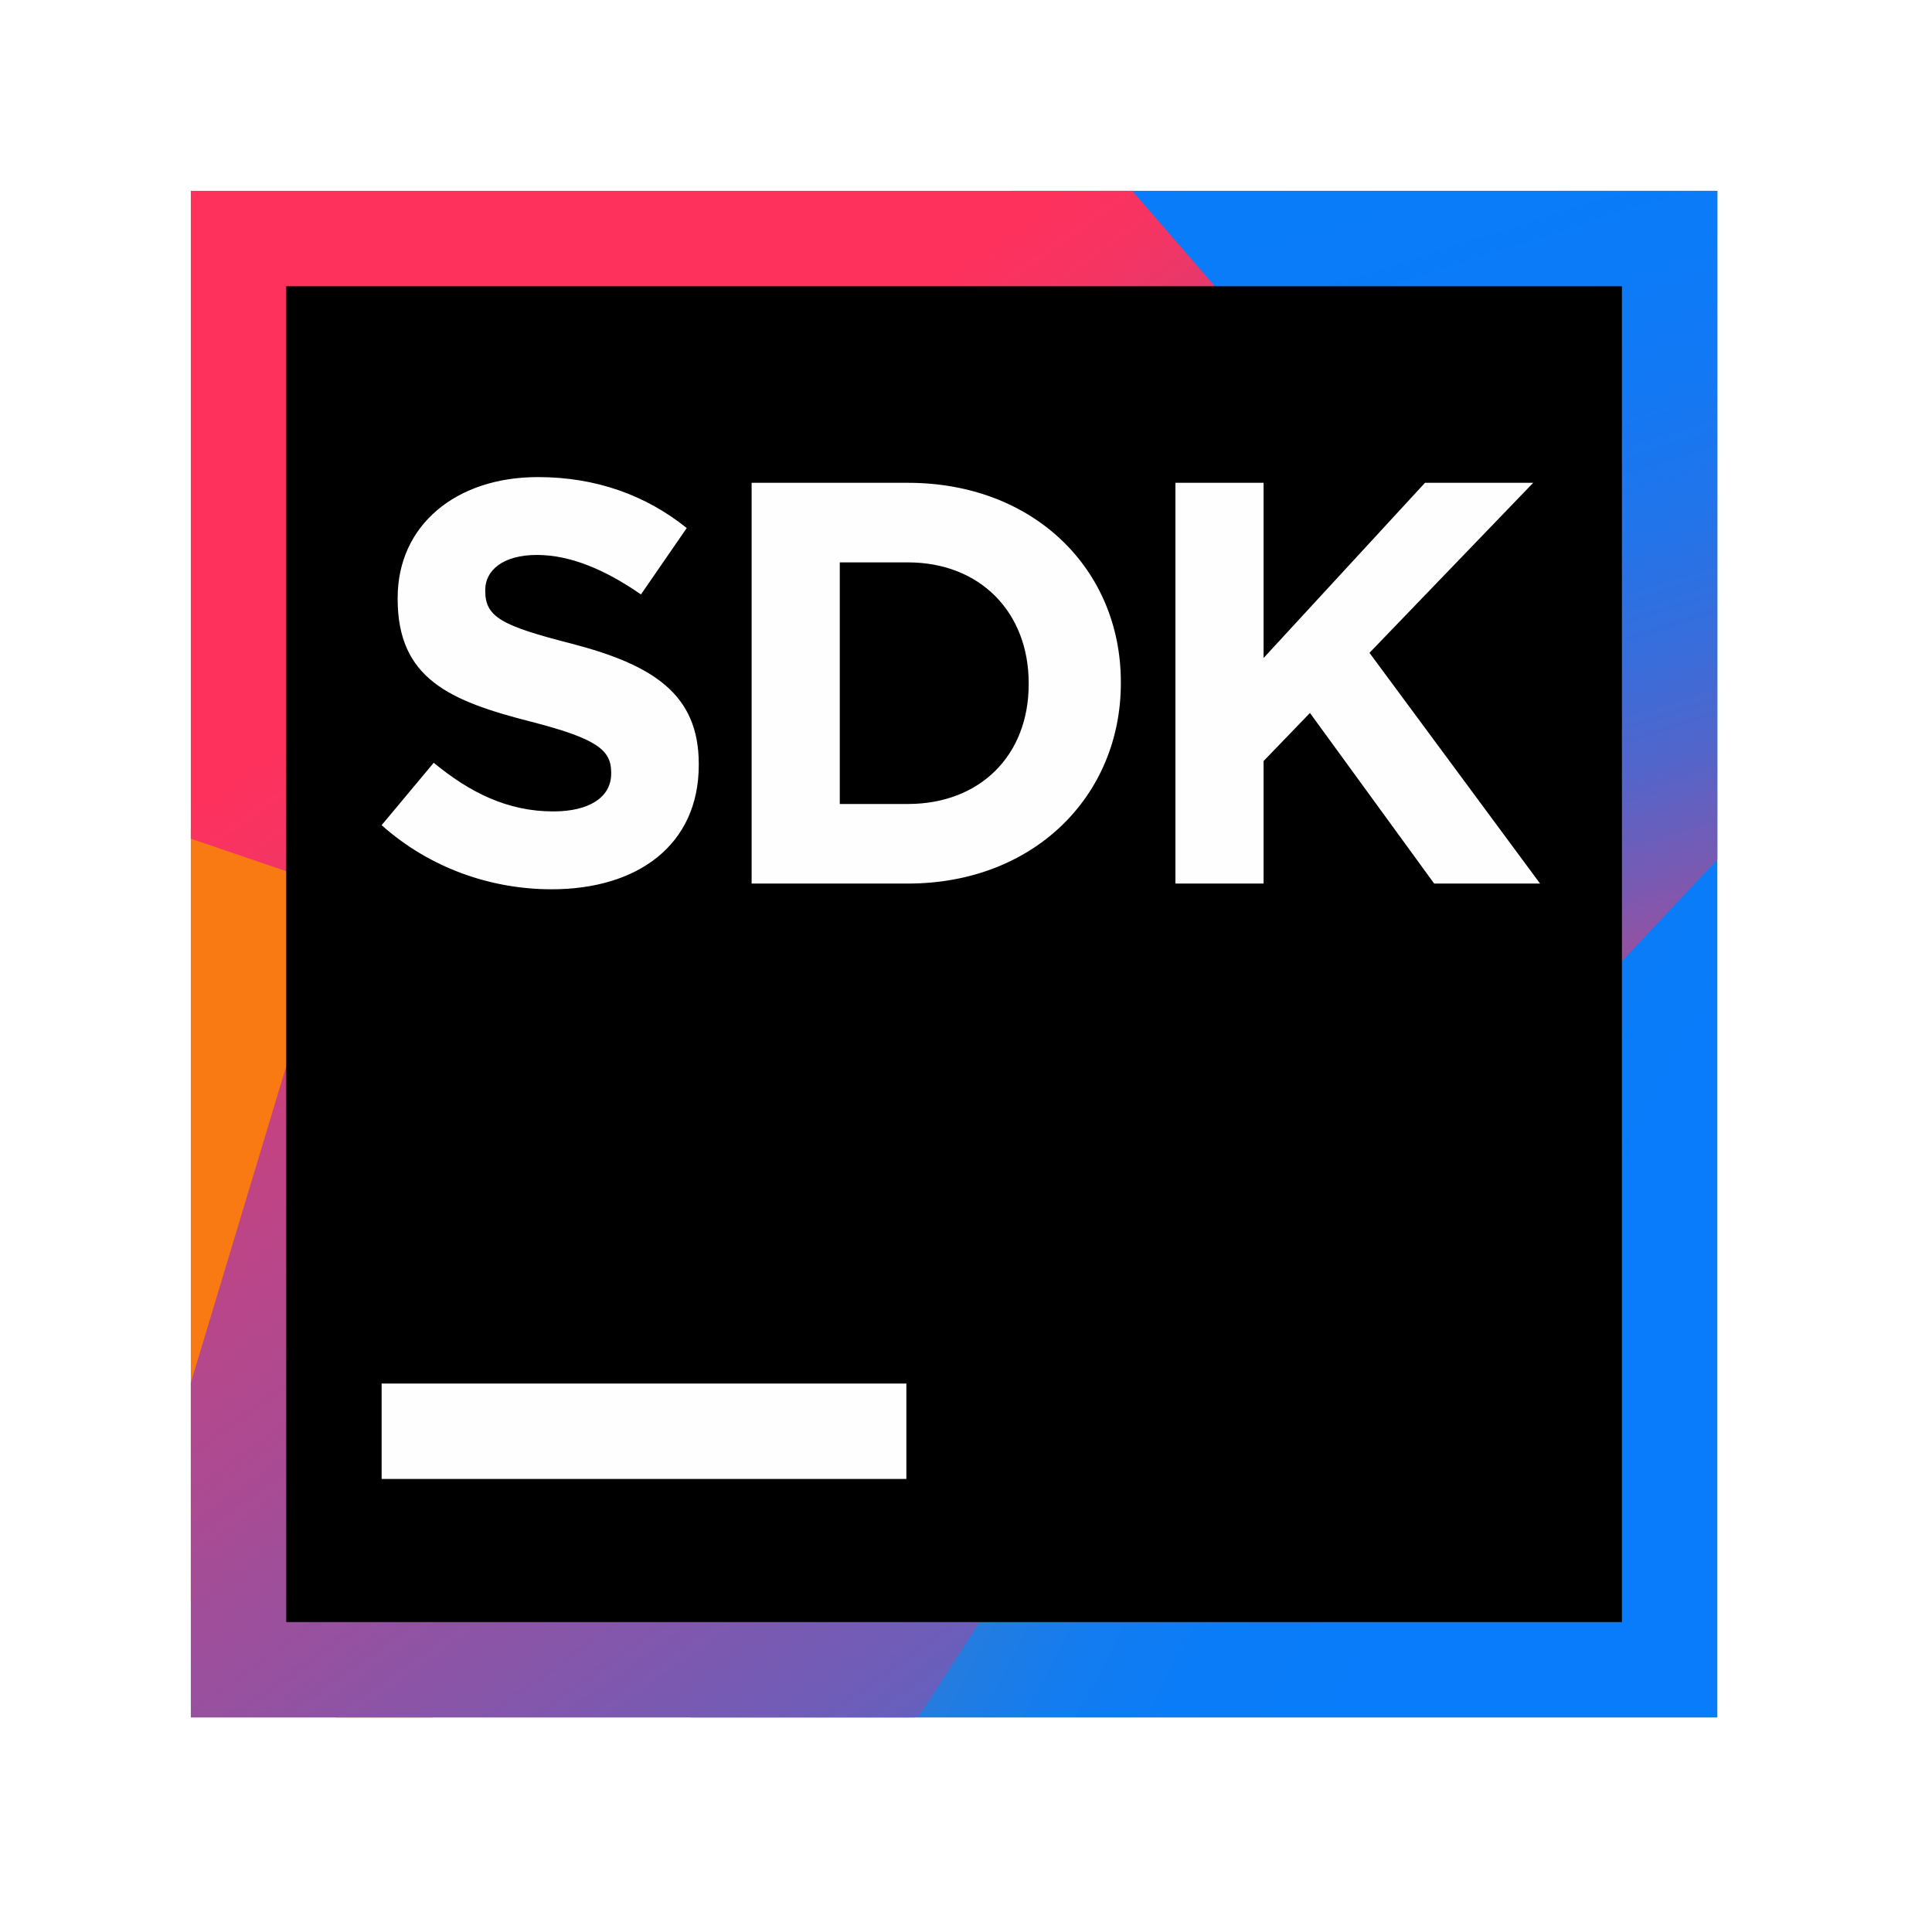
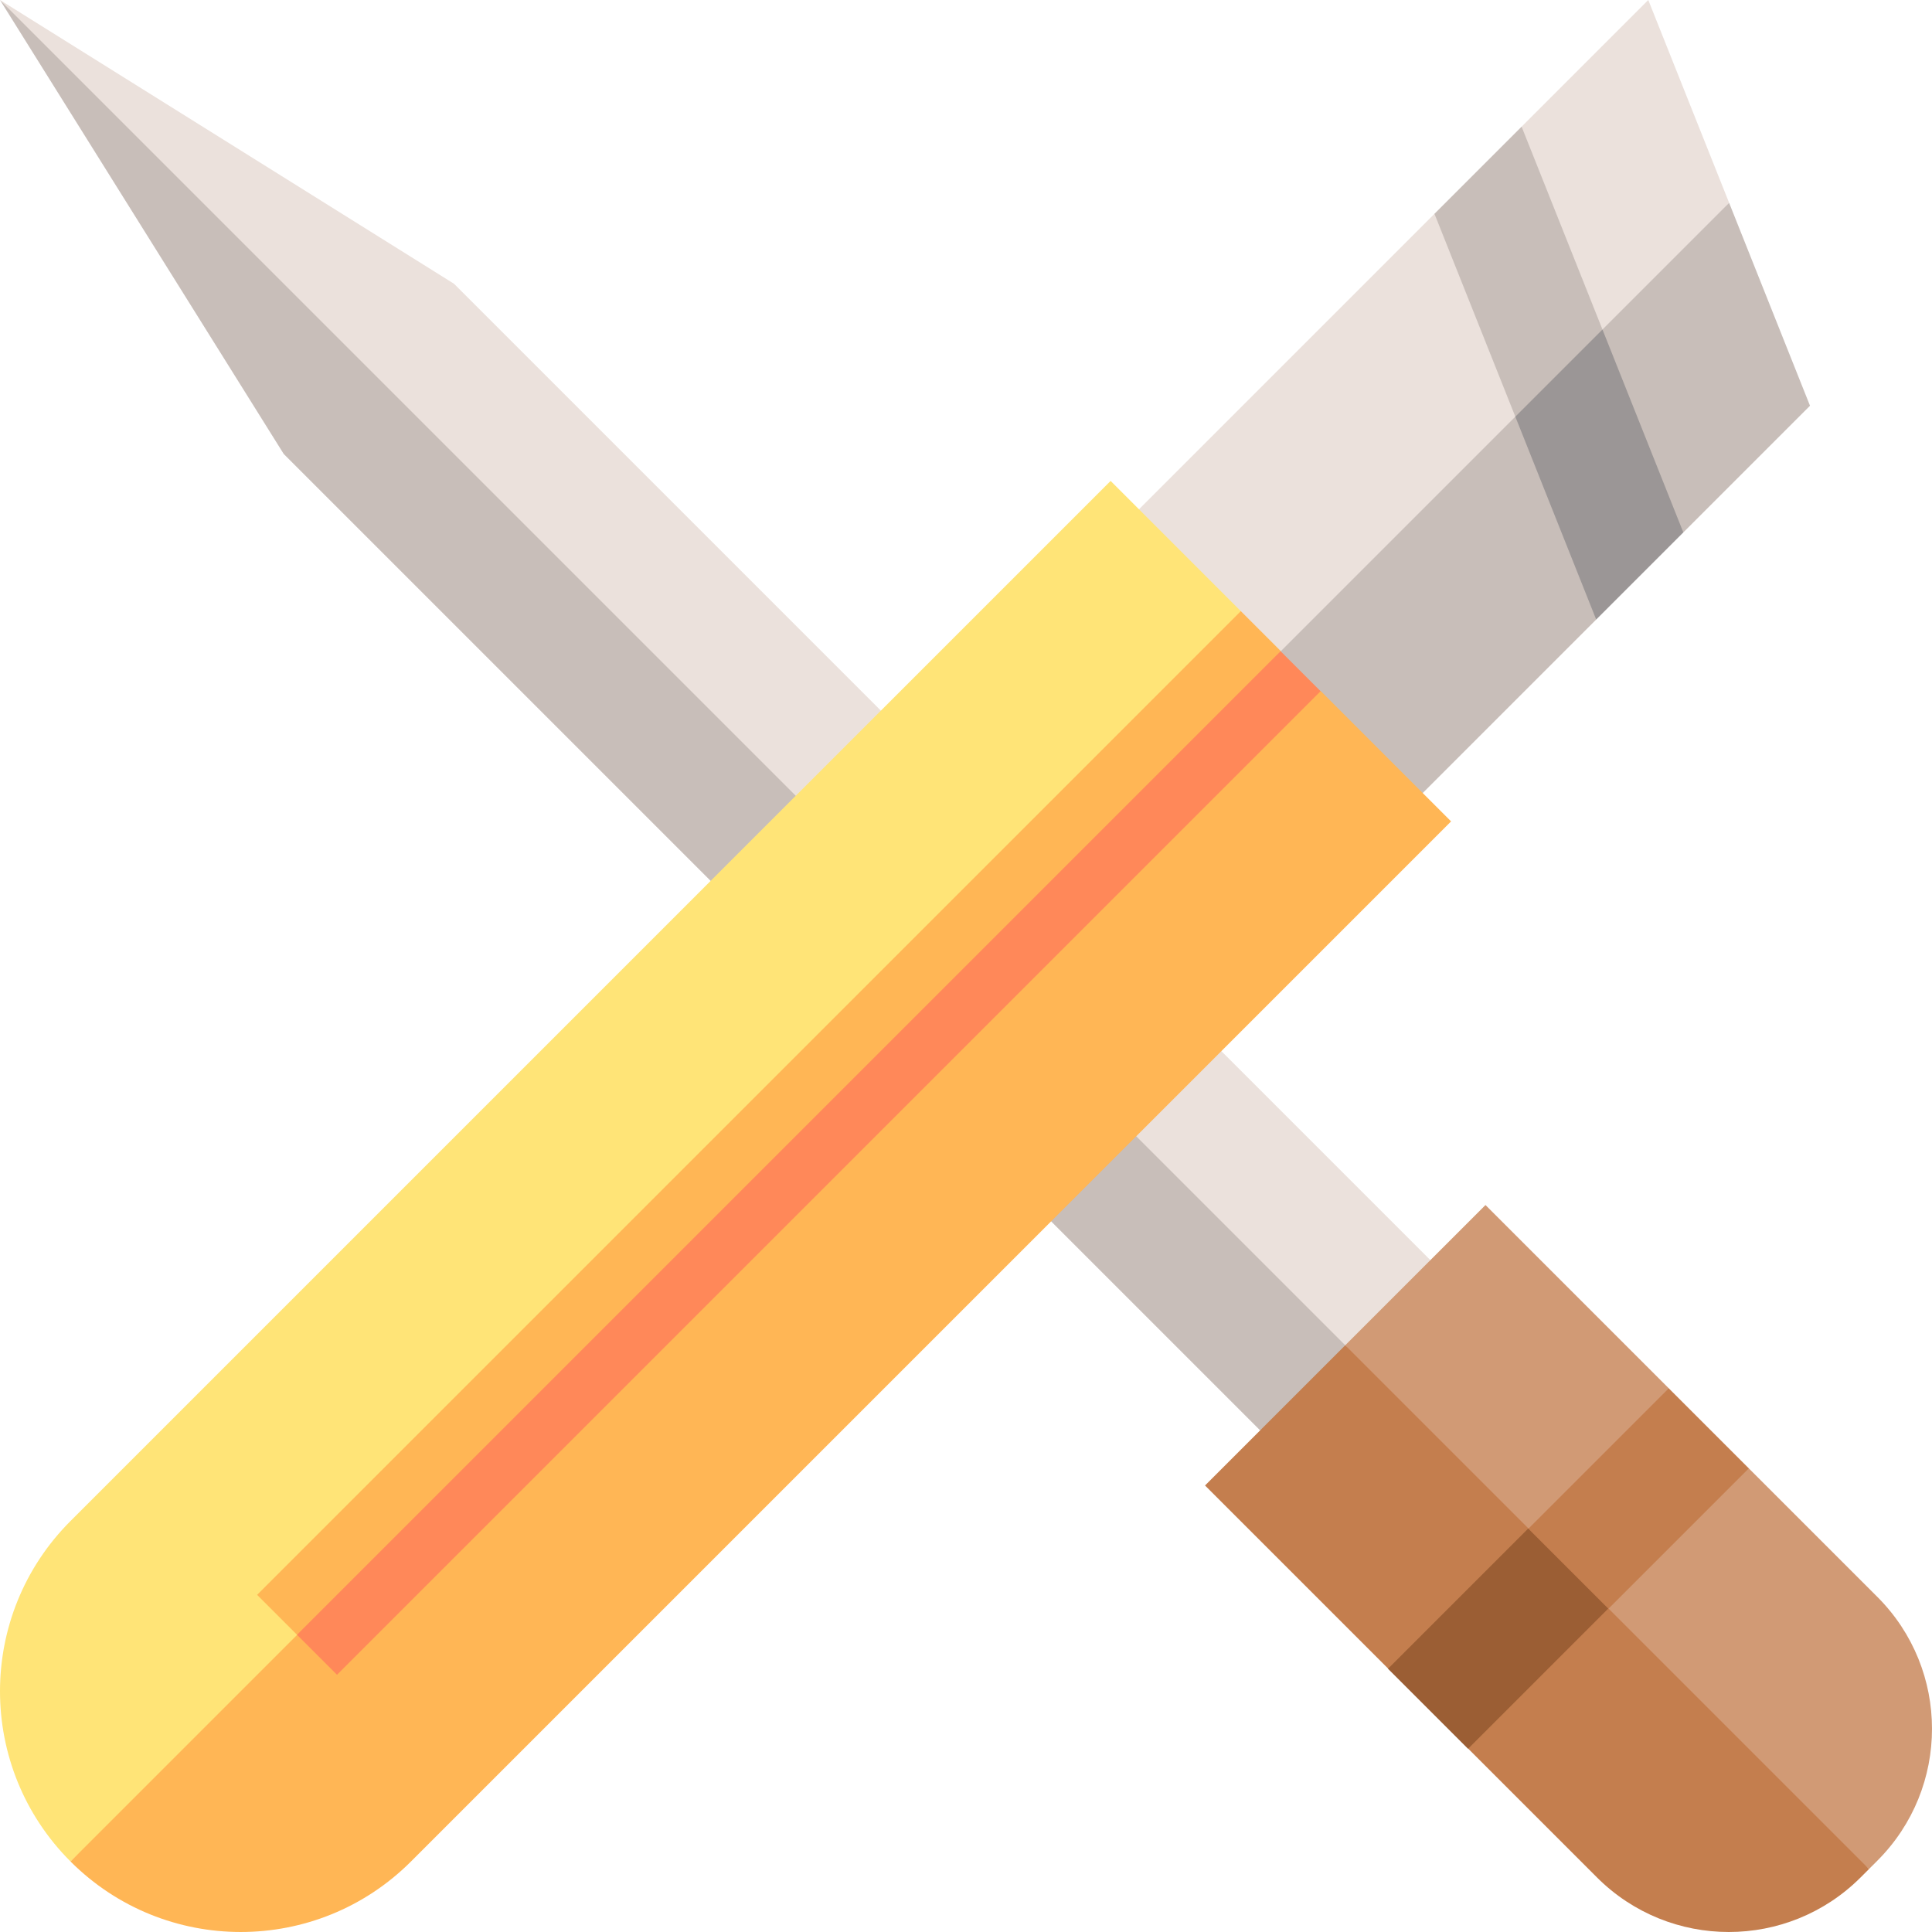
- <svg xmlns="http://www.w3.org/2000/svg" width="81" height="80" viewBox="0 0 81 80">
-   <defs>
-     <linearGradient id="pluginsdk_80-a" x1="-.031%" x2="100.053%" y1="49.963%" y2="49.963%">
-       <stop offset="25.81%" stop-color="#F97A12" />
-       <stop offset="45.91%" stop-color="#B07B58" />
-       <stop offset="72.41%" stop-color="#577BAE" />
-       <stop offset="91.05%" stop-color="#1E7CE5" />
-       <stop offset="100%" stop-color="#087CFA" />
-     </linearGradient>
-     <linearGradient id="pluginsdk_80-b" x1="27.55%" x2="82.223%" y1="34.514%" y2="77.605%">
-       <stop offset="0%" stop-color="#F97A12" />
-       <stop offset="7.18%" stop-color="#CB7A3E" />
-       <stop offset="15.41%" stop-color="#9E7B6A" />
-       <stop offset="24.2%" stop-color="#757B91" />
-       <stop offset="33.44%" stop-color="#537BB1" />
-       <stop offset="43.24%" stop-color="#387CCC" />
-       <stop offset="53.81%" stop-color="#237CE0" />
-       <stop offset="65.52%" stop-color="#147CEF" />
-       <stop offset="79.25%" stop-color="#0B7CF7" />
-       <stop offset="100%" stop-color="#087CFA" />
-     </linearGradient>
-     <linearGradient id="pluginsdk_80-c" x1="63.121%" x2="40.793%" y1="97.699%" y2="-6.587%">
-       <stop offset="0%" stop-color="#FE315D" />
-       <stop offset="7.84%" stop-color="#CB417E" />
-       <stop offset="16.01%" stop-color="#9E4E9B" />
-       <stop offset="24.74%" stop-color="#755BB4" />
-       <stop offset="33.92%" stop-color="#5365CA" />
-       <stop offset="43.65%" stop-color="#386DDB" />
-       <stop offset="54.14%" stop-color="#2374E9" />
-       <stop offset="65.76%" stop-color="#1478F3" />
-       <stop offset="79.4%" stop-color="#0B7BF8" />
-       <stop offset="100%" stop-color="#087CFA" />
-     </linearGradient>
-     <linearGradient id="pluginsdk_80-d" x1="25.331%" x2="93.854%" y1="24.119%" y2="132.621%">
-       <stop offset="0%" stop-color="#FE315D" />
-       <stop offset="4.023%" stop-color="#F63462" />
-       <stop offset="10.37%" stop-color="#DF3A71" />
-       <stop offset="16.67%" stop-color="#C24383" />
-       <stop offset="29.12%" stop-color="#AD4A91" />
-       <stop offset="54.98%" stop-color="#755BB4" />
-       <stop offset="91.75%" stop-color="#1D76ED" />
-       <stop offset="100%" stop-color="#087CFA" />
-     </linearGradient>
-   </defs>
-   <g fill="none" fill-rule="evenodd">
-     <g fill-rule="nonzero" transform="translate(8 8)">
-       <path fill="url(#pluginsdk_80-a)" d="M6.088,64 L2.66453526e-15,59.1 L0,26.792 L30,38.67 L10.14,64 L6.088,64 Z" />
-       <path fill="url(#pluginsdk_80-b)" d="M20.952,64 L52.274,31.916 L37.671,0.46 L38.058,1.33226763e-15 L64,0 L64,64 L20.952,64 Z" />
-       <path fill="url(#pluginsdk_80-c)" d="M34.412,0 L64,0 L64,28.037 L49.008,44 L34,0.447 L34.412,0 Z" />
-       <path fill="url(#pluginsdk_80-d)" d="M30.336,64 L0,64 L0,49.971 L6.234,29.283 L0,27.16 L0,0 L39.47,0 L58,21.384 L30.538,63.926 L30.336,64 Z" />
+ <svg xmlns="http://www.w3.org/2000/svg" id="Capa_1" enable-background="new 0 0 512.002 512.002" height="512" viewBox="0 0 512.002 512.002" width="512">
+   <g>
+     <g>
+       <g>
+         <path d="m120.308 75.194 258.757 258.757-15.486 29.629-154.045-139.903-209.533-223.675z" fill="#ebe1dc" />
+         <path d="m75.193 120.309-75.192-120.307 363.578 363.578-29.629 15.486z" fill="#c8beb9" />
+       </g>
+       <g>
+         <path d="m356.508 356.509 55.587 69.729 83.216 69.073 2.215-2.215c19.301-19.301 19.301-50.594 0-69.894l-34.069-34.069-17.678-3.536-3.536-17.678-48.573-48.573z" fill="#d19a75" />
+         <path d="m319.346 393.671 48.573 48.573 17.678 3.536 3.536 17.678 34.069 34.069c19.301 19.301 50.594 19.301 69.894 0l2.215-2.215-138.803-138.803z" fill="#c47e4e" />
+       </g>
+       <g>
+         <path d="m463.456 389.133-37.162 37.162-17.677-3.536-3.536-17.677 37.162-37.162z" fill="#c47e4e" />
+       </g>
+       <g>
+         <path d="m370.829 419.269h52.555v30h-52.555z" fill="#9b5e34" transform="matrix(.707 -.707 .707 .707 -190.765 407.991)" />
+       </g>
    </g>
-     <g fill-rule="nonzero" transform="translate(12 12)">
-       <rect width="56" height="56" fill="#000" />
-       <rect width="22" height="4" x="4" y="46" fill="#FFFEFE" />
-       <path fill="#FFFEFE" d="M11.128,25.28 C8.584,25.28 6.016,24.392 4,22.592 L6.184,19.976 C7.696,21.224 9.28,22.016 11.2,22.016 C12.712,22.016 13.624,21.416 13.624,20.432 L13.624,20.384 C13.624,19.448 13.048,18.968 10.24,18.248 C6.856,17.384 4.672,16.448 4.672,13.112 L4.672,13.064 C4.672,10.016 7.12,8 10.552,8 C13,8 15.088,8.768 16.792,10.136 L14.872,12.92 C13.384,11.888 11.92,11.264 10.504,11.264 C9.088,11.264 8.344,11.912 8.344,12.728 L8.344,12.776 C8.344,13.88 9.064,14.24 11.968,14.984 C15.376,15.872 17.296,17.096 17.296,20.024 L17.296,20.072 C17.296,23.408 14.752,25.28 11.128,25.28 Z M19.512,25.04 L19.512,8.24 L26.064,8.24 C31.344,8.24 34.992,11.864 34.992,16.592 L34.992,16.64 C34.992,21.368 31.344,25.04 26.064,25.04 L19.512,25.04 Z M26.064,11.576 L23.208,11.576 L23.208,21.704 L26.064,21.704 C29.088,21.704 31.128,19.664 31.128,16.688 L31.128,16.64 C31.128,13.664 29.088,11.576 26.064,11.576 Z M37.28,25.04 L37.28,8.24 L40.976,8.24 L40.976,15.584 L47.744,8.24 L52.28,8.24 L45.416,15.368 L52.568,25.04 L48.128,25.04 L42.92,17.888 L40.976,19.904 L40.976,25.04 L37.28,25.04 Z" />
+     <g>
+       <g>
+         <path d="m436.812 0-33.569 33.569-5.428 19.569-17.664 3.523-85.379 85.379 37.595 37.595 52.485-38.343 73.389-87.531z" fill="#ebe1dc" />
+         <path d="m479.671 107.524-21.43-53.763-125.874 125.874 24.03 51.163 66.613-66.613 5.626-19.768 17.465-3.324z" fill="#c8beb9" />
+       </g>
+       <g>
+         <g>
+           <path d="m403.243 33.569-23.092 23.092 21.429 53.761 18.628-4.486 4.464-18.606z" fill="#c8beb9" />
+           <path d="m446.101 141.093-21.429-53.763-23.092 23.092 21.43 53.763z" fill="#9b9696" />
+         </g>
+         <g>
+           <path d="m294.324 127.449-275.636 275.635c-24.916 24.916-24.917 65.313 0 90.23l192.085-177.943 124.144-138.287-6.085-15.127z" fill="#ffe477" />
+           <path d="m334.917 177.085-316.229 316.229c24.916 24.916 65.314 24.916 90.23 0l275.635-275.635-34.508-34.508z" fill="#ffb655" />
+         </g>
+         <g>
+           <path d="m328.832 161.958-260.697 260.696 10.606 10.607 136.352-122.209 124.345-138.488z" fill="#ffb655" />
+           <path d="m30.053 300.716h368.681v15h-368.681z" fill="#ff8859" transform="matrix(.707 -.707 .707 .707 -155.147 241.873)" />
+         </g>
+       </g>
    </g>
  </g>
</svg>
